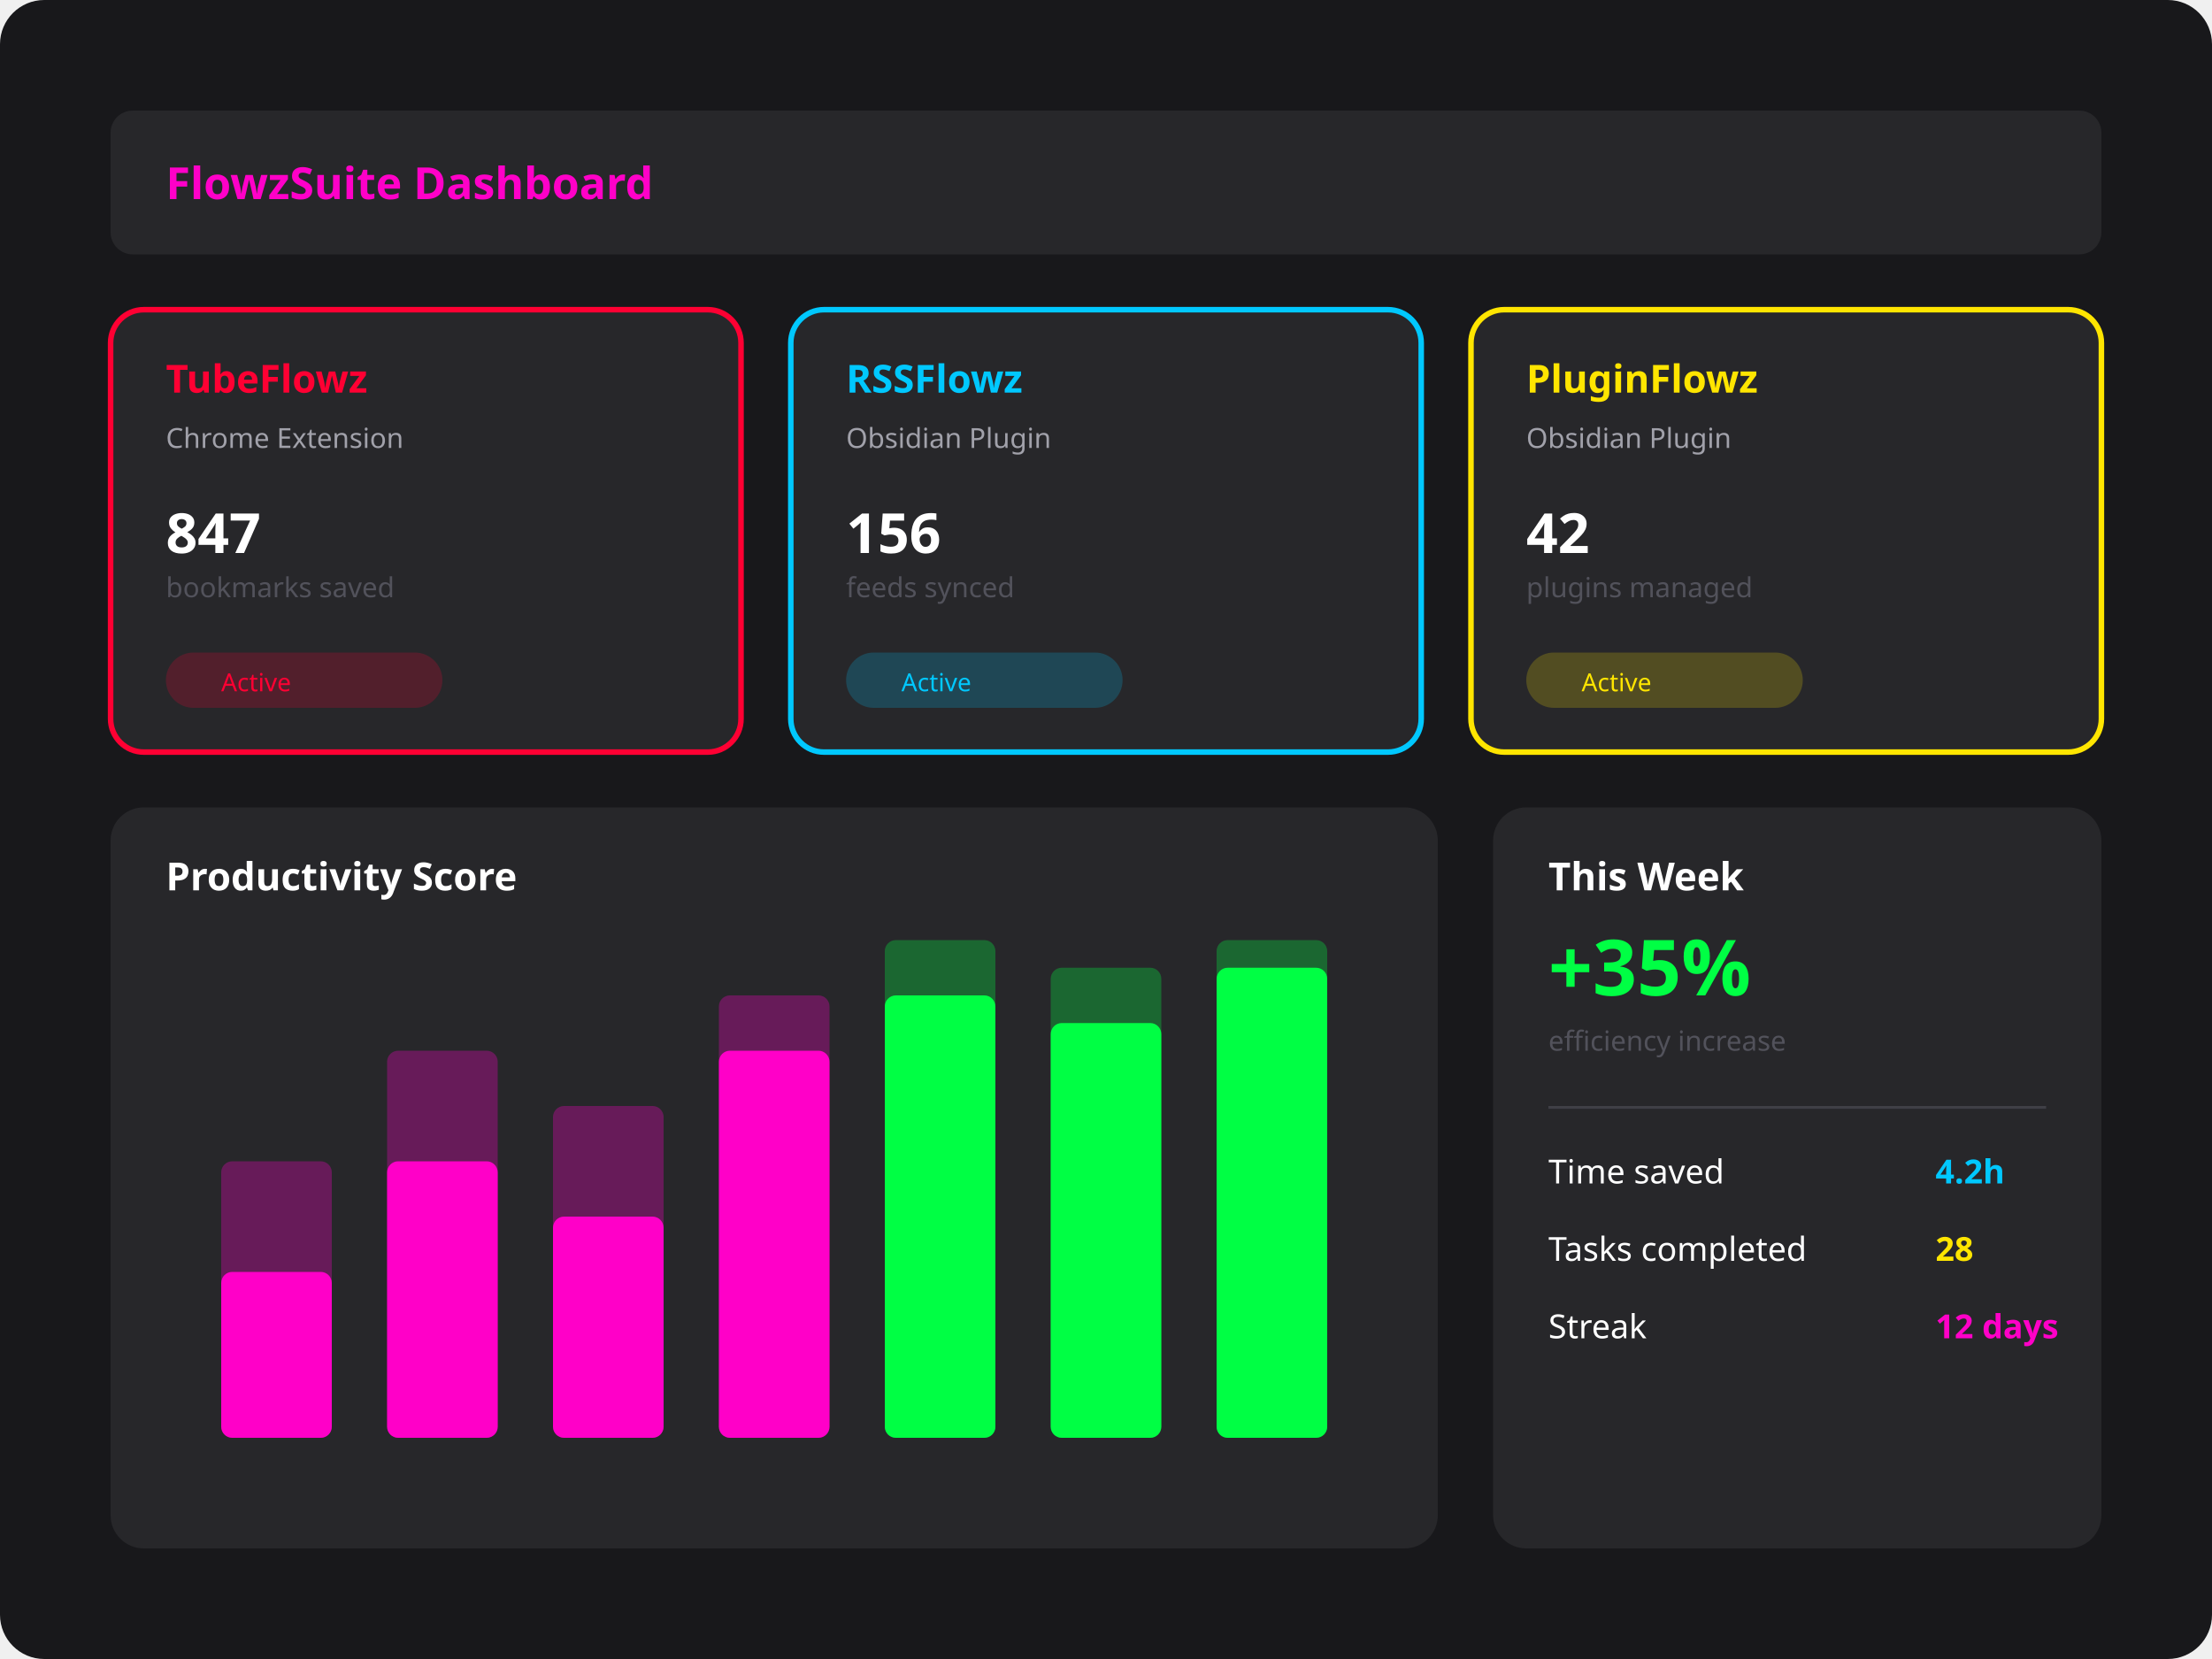
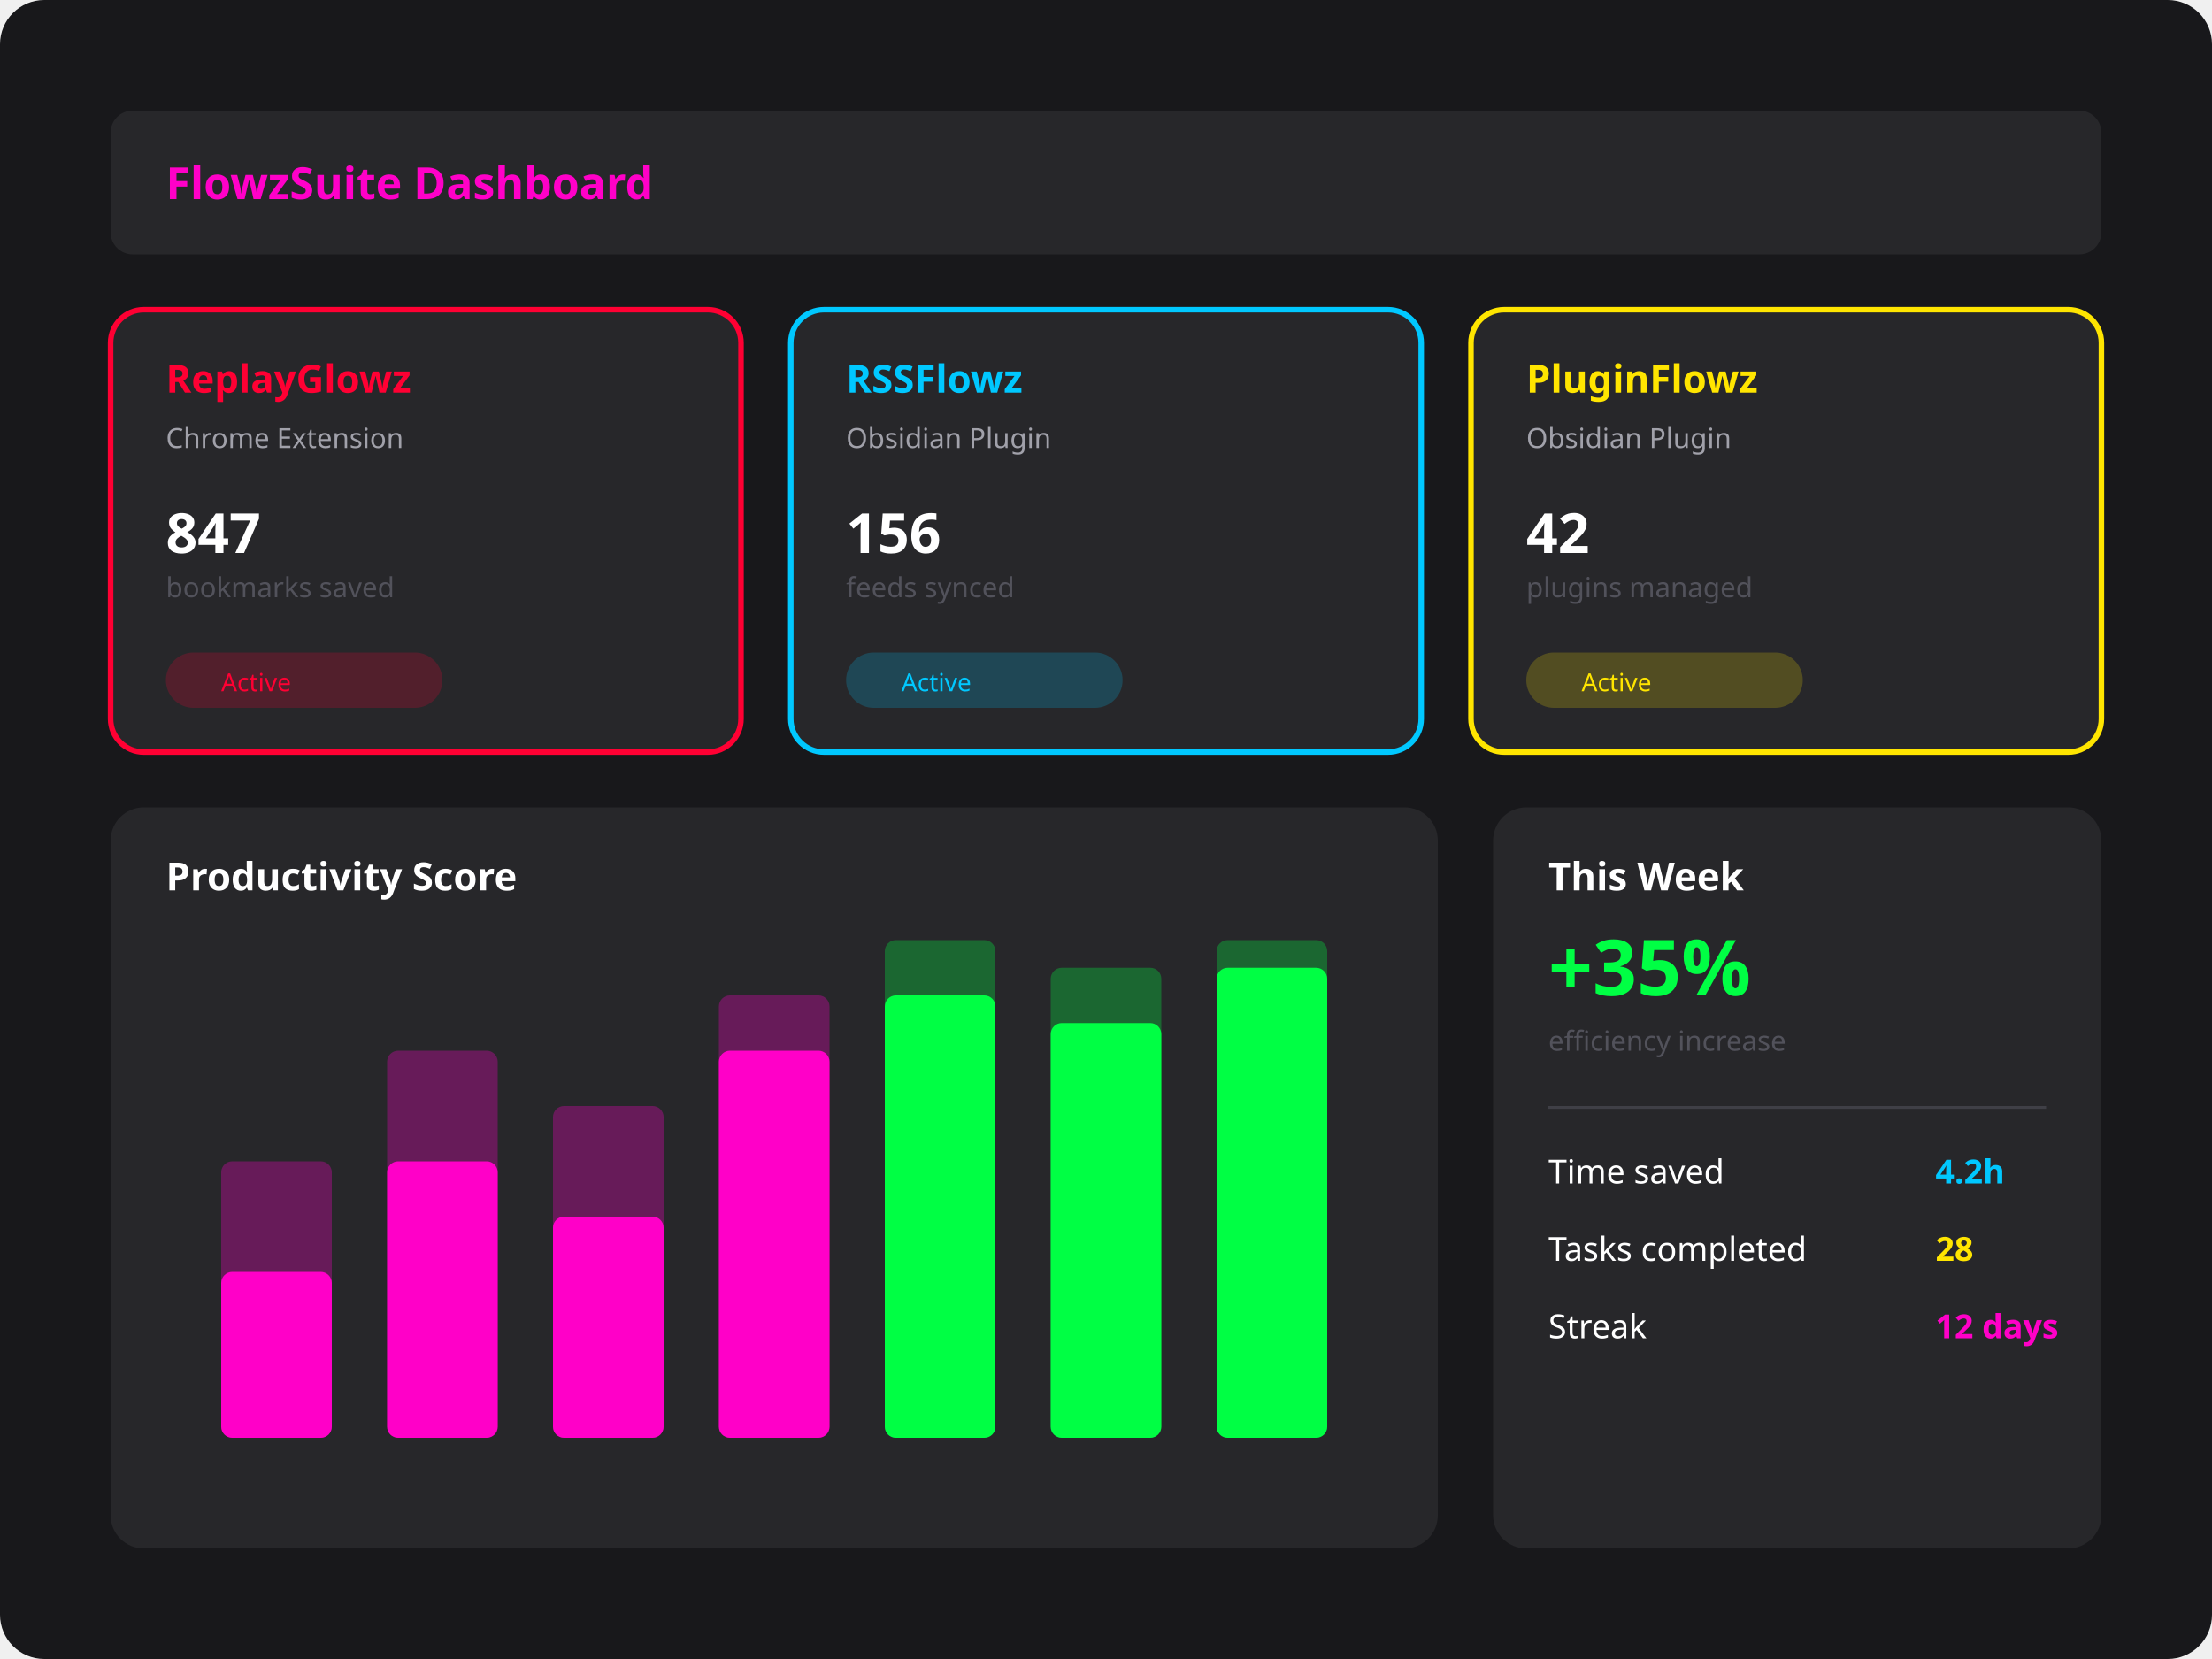
<svg xmlns="http://www.w3.org/2000/svg" viewBox="0 0 800 600" fill="none">
  <rect width="800" height="600" rx="16" fill="#18181b" />
  <rect x="40" y="40" width="720" height="52" rx="8" fill="#27272a" />
  <text x="60" y="72" fill="#ff00c8" font-family="sans-serif" font-size="16" font-weight="bold">FlowzSuite Dashboard</text>
  <rect x="40" y="112" width="228" height="160" rx="12" fill="#27272a" stroke="#ff0033" stroke-width="2" />
-   <text x="60" y="142" fill="#ff0033" font-family="sans-serif" font-size="14" font-weight="bold">TubeFlowz</text>
+   <text x="60" y="142" fill="#ff0033" font-family="sans-serif" font-size="14" font-weight="bold">ReplayGlowz</text>
  <text x="60" y="162" fill="#a1a1aa" font-family="sans-serif" font-size="10">Chrome Extension</text>
  <text x="60" y="200" fill="#ffffff" font-family="sans-serif" font-size="20" font-weight="bold">847</text>
  <text x="60" y="216" fill="#52525b" font-family="sans-serif" font-size="10">bookmarks saved</text>
  <rect x="60" y="236" width="100" height="20" rx="10" fill="#ff0033" opacity="0.2" />
  <text x="80" y="250" fill="#ff0033" font-family="sans-serif" font-size="9">Active</text>
  <rect x="286" y="112" width="228" height="160" rx="12" fill="#27272a" stroke="#00c8ff" stroke-width="2" />
  <text x="306" y="142" fill="#00c8ff" font-family="sans-serif" font-size="14" font-weight="bold">RSSFlowz</text>
  <text x="306" y="162" fill="#a1a1aa" font-family="sans-serif" font-size="10">Obsidian Plugin</text>
  <text x="306" y="200" fill="#ffffff" font-family="sans-serif" font-size="20" font-weight="bold">156</text>
  <text x="306" y="216" fill="#52525b" font-family="sans-serif" font-size="10">feeds synced</text>
  <rect x="306" y="236" width="100" height="20" rx="10" fill="#00c8ff" opacity="0.2" />
  <text x="326" y="250" fill="#00c8ff" font-family="sans-serif" font-size="9">Active</text>
  <rect x="532" y="112" width="228" height="160" rx="12" fill="#27272a" stroke="#ffe500" stroke-width="2" />
  <text x="552" y="142" fill="#ffe500" font-family="sans-serif" font-size="14" font-weight="bold">PluginFlowz</text>
  <text x="552" y="162" fill="#a1a1aa" font-family="sans-serif" font-size="10">Obsidian Plugin</text>
  <text x="552" y="200" fill="#ffffff" font-family="sans-serif" font-size="20" font-weight="bold">42</text>
  <text x="552" y="216" fill="#52525b" font-family="sans-serif" font-size="10">plugins managed</text>
  <rect x="552" y="236" width="100" height="20" rx="10" fill="#ffe500" opacity="0.2" />
  <text x="572" y="250" fill="#ffe500" font-family="sans-serif" font-size="9">Active</text>
  <rect x="40" y="292" width="480" height="268" rx="12" fill="#27272a" />
  <text x="60" y="322" fill="#ffffff" font-family="sans-serif" font-size="14" font-weight="bold">Productivity Score</text>
  <rect x="80" y="420" width="40" height="100" rx="4" fill="#ff00c8" opacity="0.3" />
  <rect x="80" y="460" width="40" height="60" rx="4" fill="#ff00c8" />
  <rect x="140" y="380" width="40" height="140" rx="4" fill="#ff00c8" opacity="0.3" />
  <rect x="140" y="420" width="40" height="100" rx="4" fill="#ff00c8" />
  <rect x="200" y="400" width="40" height="120" rx="4" fill="#ff00c8" opacity="0.3" />
  <rect x="200" y="440" width="40" height="80" rx="4" fill="#ff00c8" />
  <rect x="260" y="360" width="40" height="160" rx="4" fill="#ff00c8" opacity="0.3" />
  <rect x="260" y="380" width="40" height="140" rx="4" fill="#ff00c8" />
  <rect x="320" y="340" width="40" height="180" rx="4" fill="#00ff44" opacity="0.3" />
  <rect x="320" y="360" width="40" height="160" rx="4" fill="#00ff44" />
  <rect x="380" y="350" width="40" height="170" rx="4" fill="#00ff44" opacity="0.3" />
  <rect x="380" y="370" width="40" height="150" rx="4" fill="#00ff44" />
  <rect x="440" y="340" width="40" height="180" rx="4" fill="#00ff44" opacity="0.3" />
  <rect x="440" y="350" width="40" height="170" rx="4" fill="#00ff44" />
  <rect x="540" y="292" width="220" height="268" rx="12" fill="#27272a" />
  <text x="560" y="322" fill="#ffffff" font-family="sans-serif" font-size="14" font-weight="bold">This Week</text>
  <text x="560" y="360" fill="#00ff44" font-family="sans-serif" font-size="28" font-weight="bold">+35%</text>
  <text x="560" y="380" fill="#52525b" font-family="sans-serif" font-size="10">efficiency increase</text>
  <rect x="560" y="400" width="180" height="1" fill="#3f3f46" />
  <text x="560" y="428" fill="#ffffff" font-family="sans-serif" font-size="12">Time saved</text>
  <text x="700" y="428" fill="#00c8ff" font-family="sans-serif" font-size="12" font-weight="bold">4.2h</text>
  <text x="560" y="456" fill="#ffffff" font-family="sans-serif" font-size="12">Tasks completed</text>
  <text x="700" y="456" fill="#ffe500" font-family="sans-serif" font-size="12" font-weight="bold">28</text>
  <text x="560" y="484" fill="#ffffff" font-family="sans-serif" font-size="12">Streak</text>
  <text x="700" y="484" fill="#ff00c8" font-family="sans-serif" font-size="12" font-weight="bold">12 days</text>
</svg>
